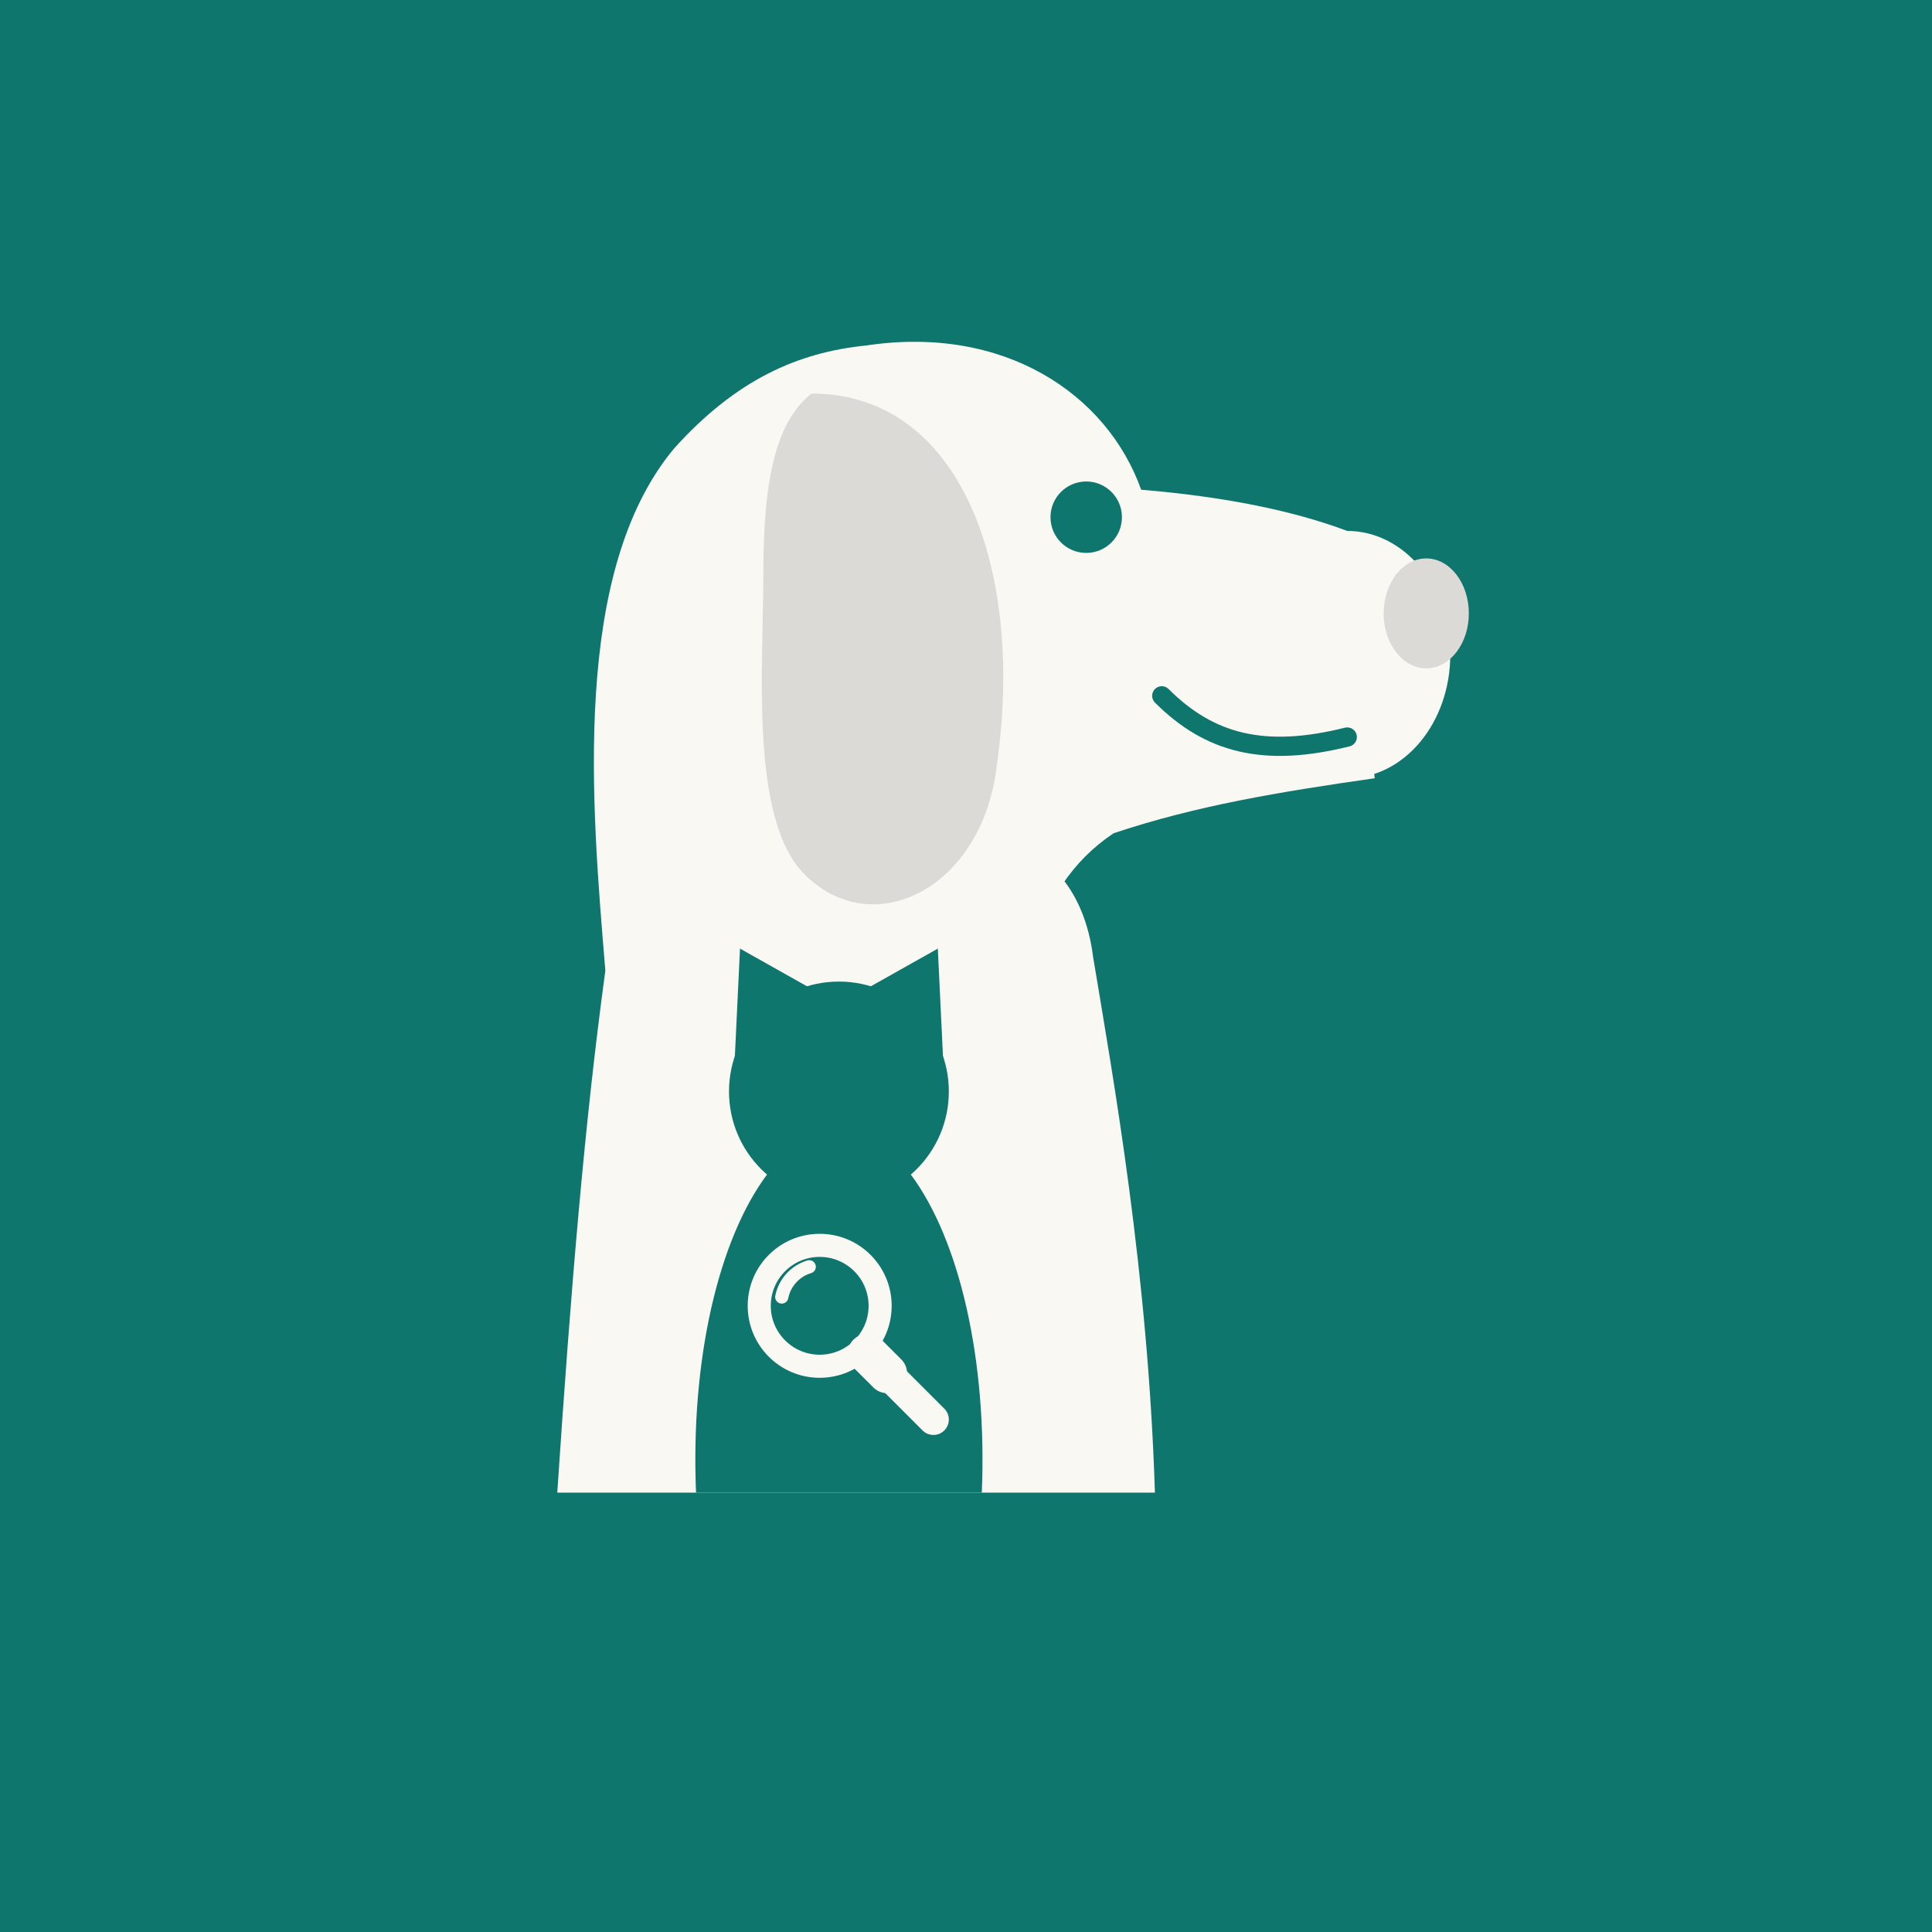
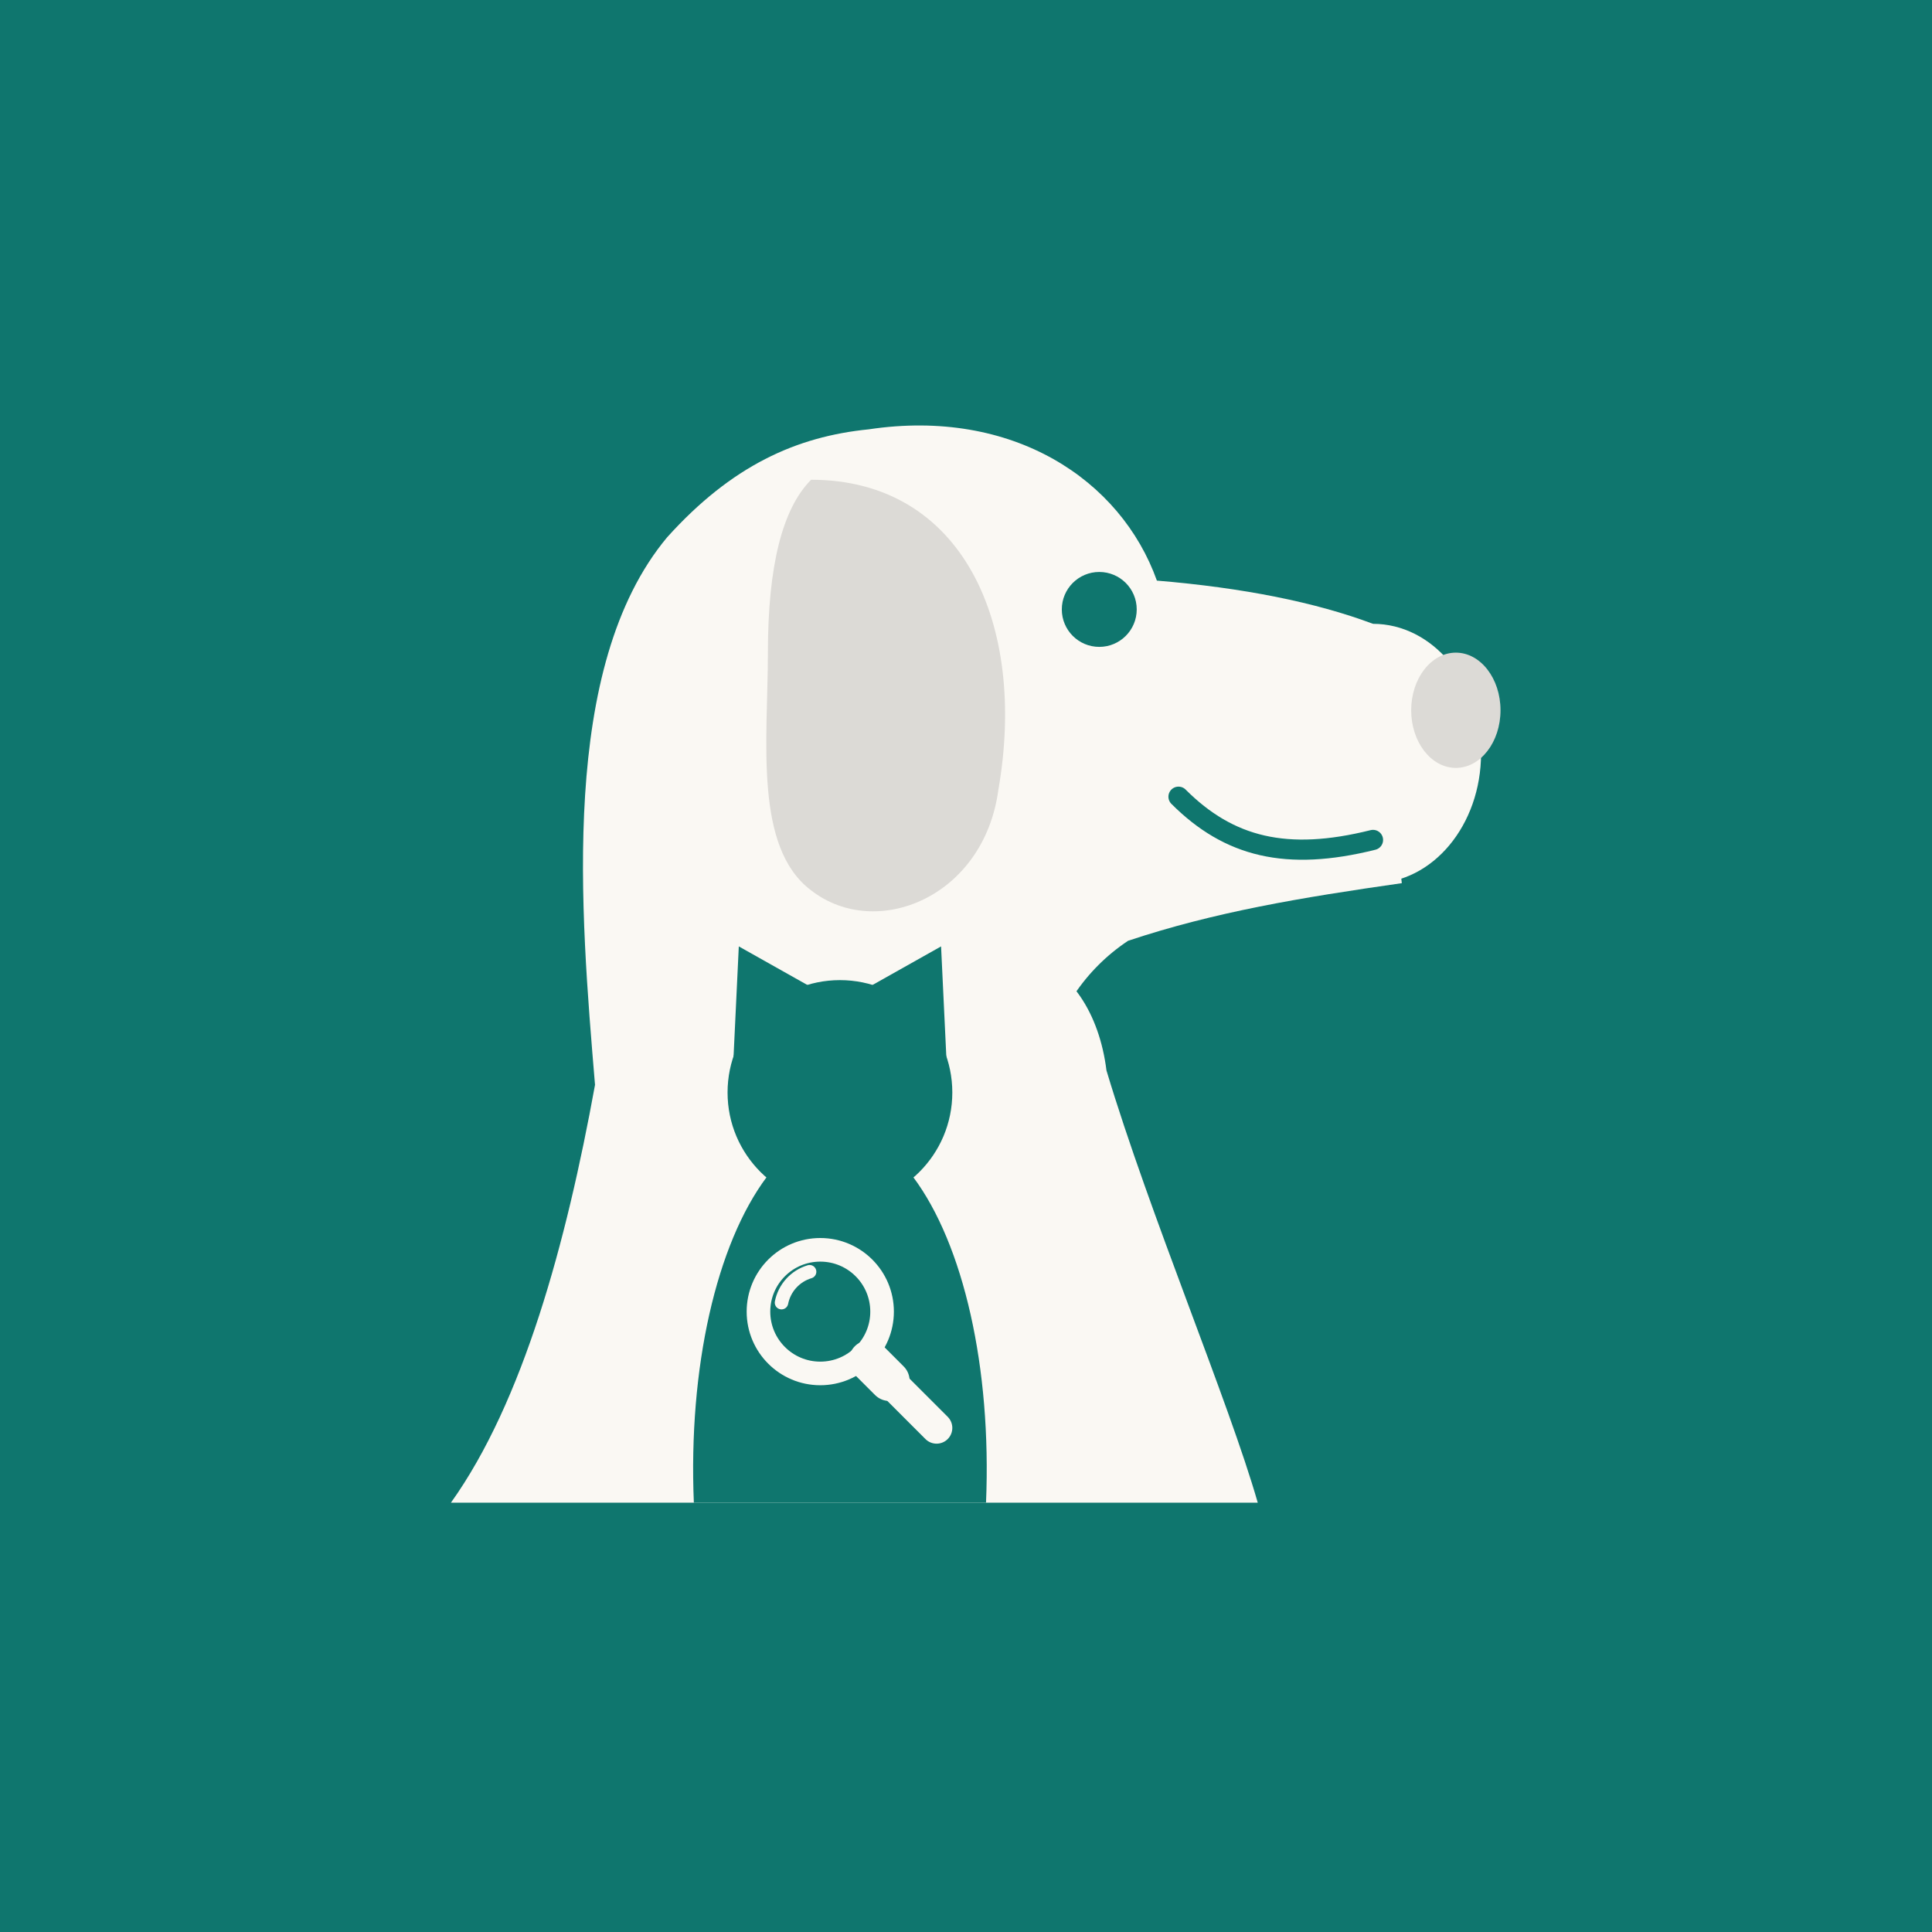
<svg xmlns="http://www.w3.org/2000/svg" viewBox="0 0 1080 1080" width="1080" height="1080" role="img" aria-label="Busco mi mascota. Juntos, de vuelta a casa">
  <rect width="1080" height="1080" fill="#0f766e" />
-   <g transform="translate(156 156) scale(6.4)">
+   <g transform="translate(141.3423 137.3154) scale(6.711409)">
    <defs>
-       <mask id="k6" maskUnits="userSpaceOnUse" x="-20" y="-20" width="260" height="360">
+       <mask id="k8" maskUnits="userSpaceOnUse" x="-20" y="-20" width="260" height="360">
        <rect x="-20" y="-20" width="260" height="360" fill="#fff" />
        <circle cx="130" cy="58" r="5.2" fill="#000" />
        <path d="M168 90 C156 93 148 91 141 84" fill="none" stroke="#000" stroke-width="2.8" stroke-linecap="round" />
-         <g transform="translate(94 200) scale(.8) translate(-30 -100)">
+         <g transform="translate(94 182) scale(.78) translate(-30 -100)">
          <g fill="#000">
            <circle cx="30" cy="27" r="20" />
            <path d="M11 22 L12 1 L28 10 Z" />
            <path d="M49 22 L48 1 L32 10 Z" />
            <path d="M17 42 C8 54 3 76 4 100 L56 100 C57 76 52 54 43 42 Z" />
          </g>
        </g>
      </mask>
    </defs>
-     <g transform="translate(-7.5 -14) scale(.6)">
-       <g mask="url(#k6)">
+     <g transform="translate(-7.5 -4.5) scale(.6)">
+       <g mask="url(#k8)">
        <g fill="#faf8f3">
          <path d="M60 124 C58 100 55 66 70 48 C79 38 88 34 98 33 C118 30 133 40 138 54 C150 55 160 57 168 60 L172 96 C158 98 146 100 134 104 C128 108 124 114 122 122 L100 134 Z" />
          <ellipse cx="168" cy="78" rx="15" ry="18" />
-           <path d="M60 124 C57 146 55 170 53 200 L140 200 C139 168 134 140 131 122 C130 114 126 108 120 106 L100 96 Z" />
+           <path d="M60 124 C56 146 50 168 40 182 L152 182 C148 168 137 142 131 122 C130 114 126 108 120 106 L100 96 Z" />
          <ellipse cx="179.5" cy="72" rx="6.2" ry="8" fill="#dcdad6" />
-           <path fill="#dcdad6" d="M90 40 C112 40 121 66 117 94 C115 112 99 120 89 110 C81 102 83 80 83 66 C83 52 85 44 90 40 Z" />
+           <path fill="#dcdad6" d="M90 40 C111 40 120 60 116 83 C114 98 99 104 90 97 C82 91 84 76 84 64 C84 52 86 44 90 40 Z" />
        </g>
      </g>
-       <g transform="translate(94 200) scale(.8) translate(-30 -100)" fill="none" stroke="#faf8f3" stroke-linecap="round">
+       <g transform="translate(94 182) scale(.78) translate(-30 -100)" fill="none" stroke="#faf8f3" stroke-linecap="round">
        <circle cx="26.5" cy="66" r="11" stroke-width="4.2" />
        <path d="M19.6 64.4 A7.2 7.2 0 0 1 24.6 58.9" stroke-width="2.4" />
        <line x1="35.2" y1="74.7" x2="38.8" y2="78.3" stroke-width="7.2" />
        <line x1="39.6" y1="79.1" x2="47.2" y2="86.7" stroke-width="5.6" />
      </g>
    </g>
  </g>
</svg>
